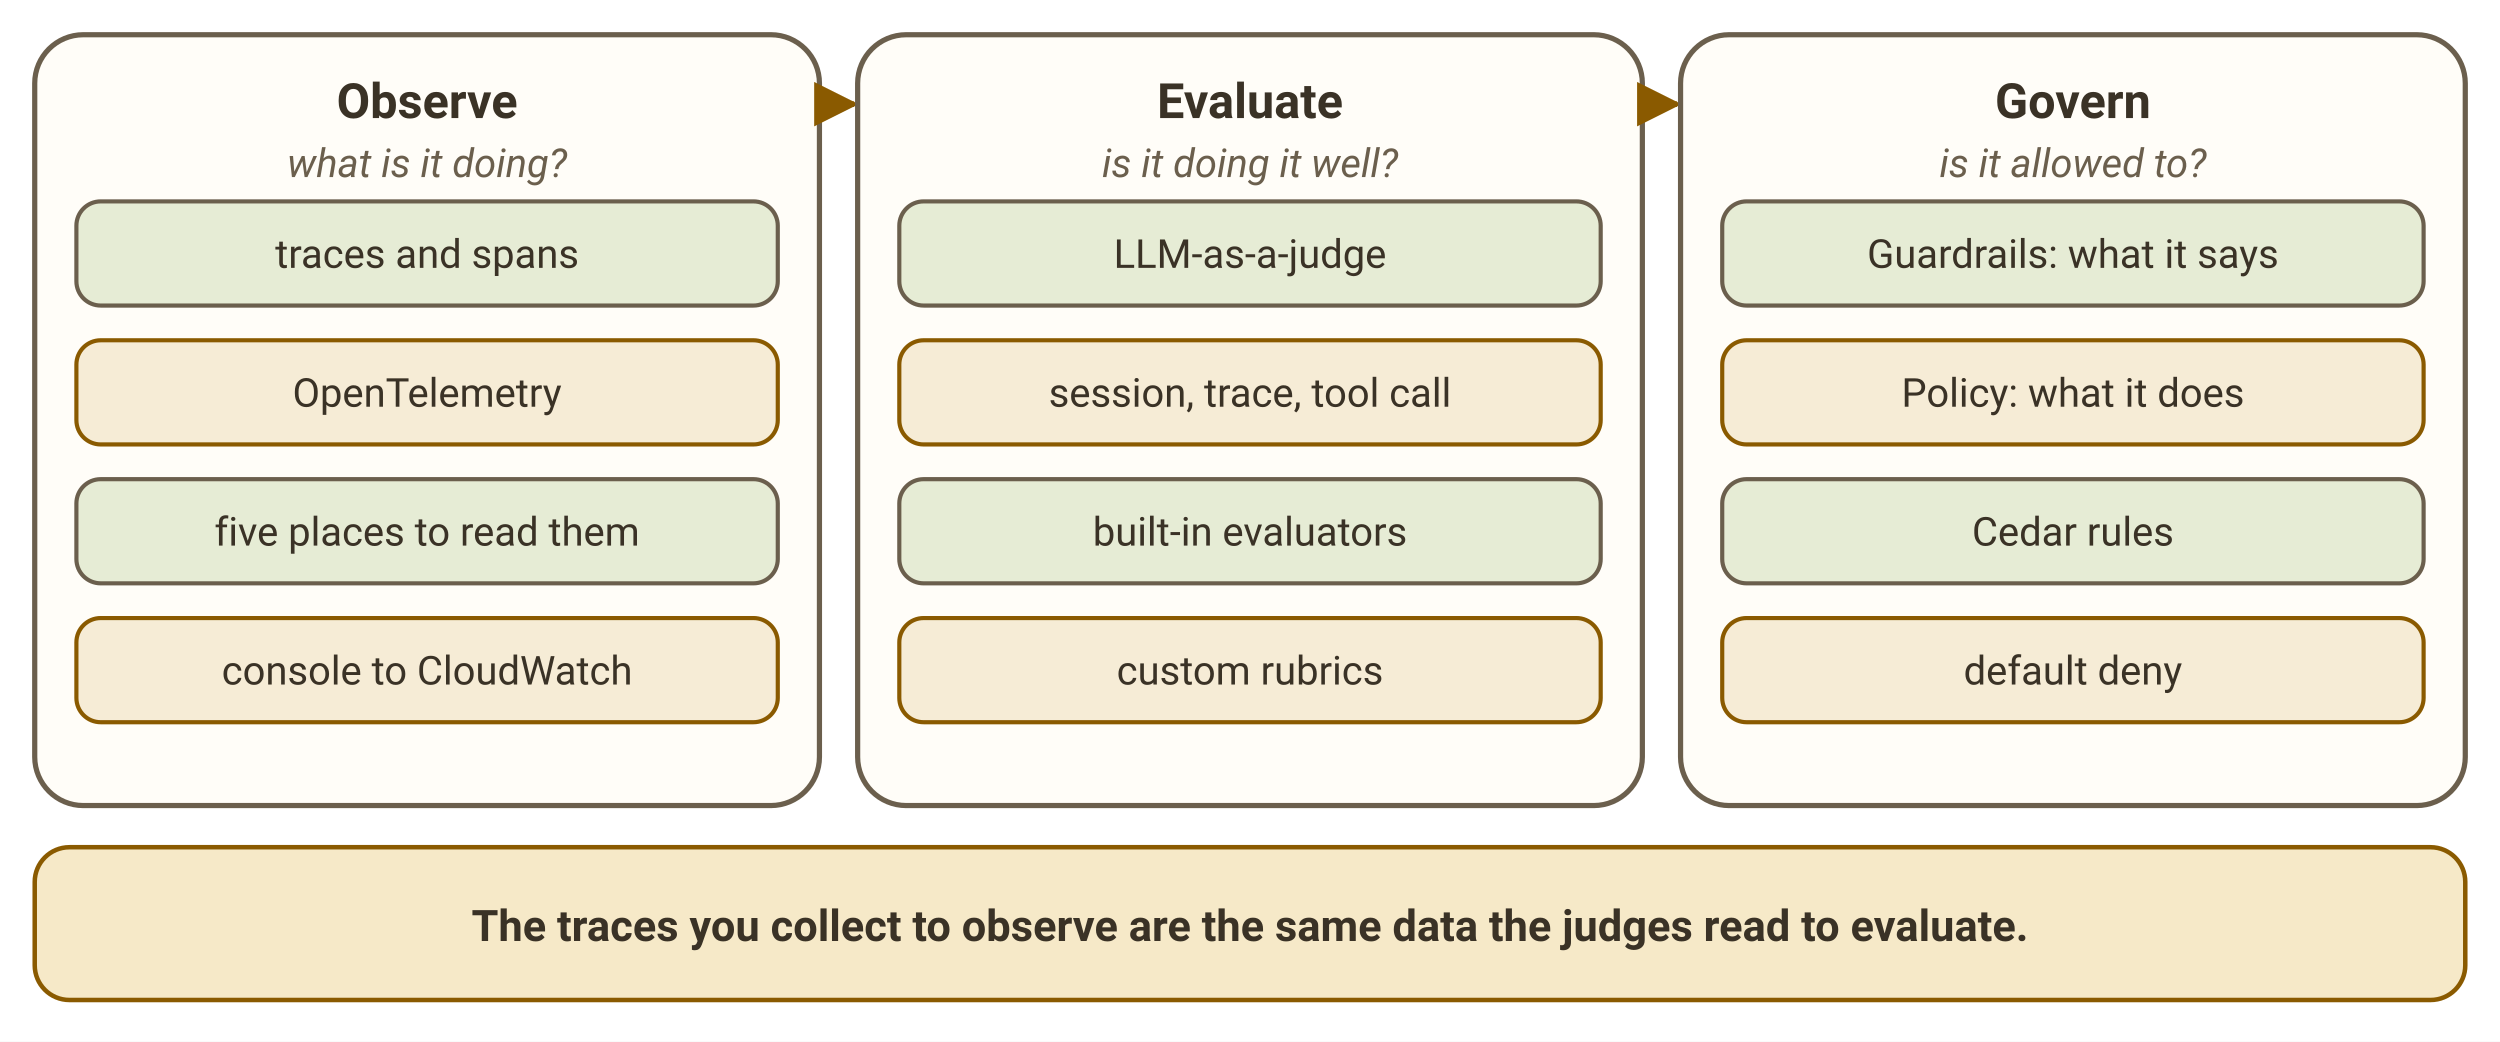
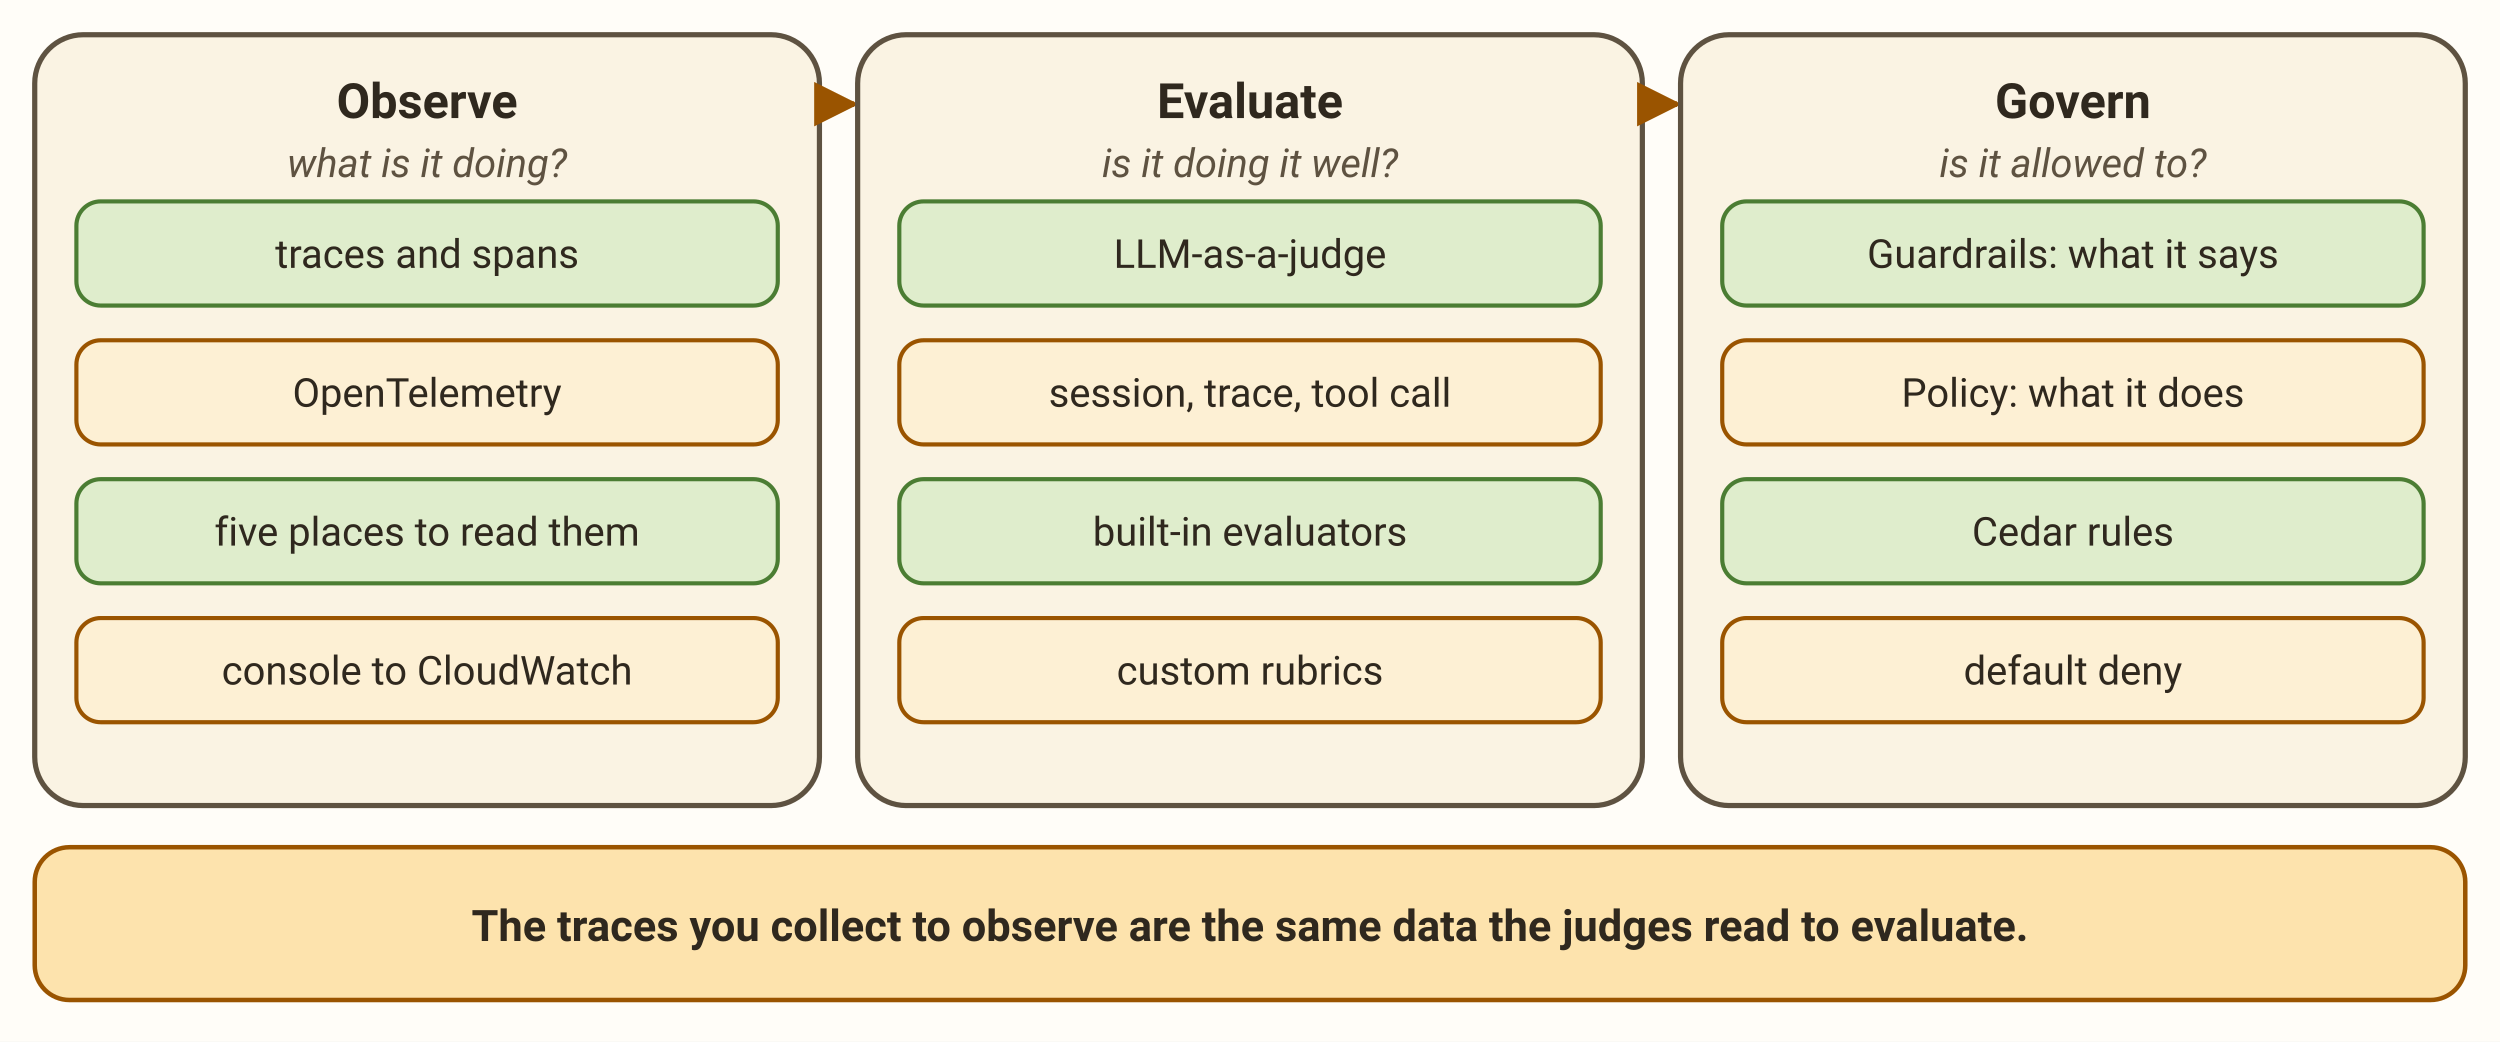
<svg xmlns="http://www.w3.org/2000/svg" viewBox="0 0 720 300" width="720" height="300" font-family="system-ui, -apple-system, 'Segoe UI', Roboto, Helvetica, Arial, sans-serif" role="img">
  <defs>
    <marker id="ah-8a5a00" viewBox="0 0 10 10" refX="9" refY="5" markerWidth="8" markerHeight="8" orient="auto-start-reverse">
-       <path d="M0 0 L10 5 L0 10 z" fill="#8a5a00" />
+       <path d="M0 0 L10 5 L0 10 z" fill="#9a5400" />
    </marker>
  </defs>
-   <rect width="720" height="300" fill="#ffffff" />
-   <rect x="10" y="10" width="226" height="222" rx="14" fill="#fffdf8" stroke="#6b5f4d" stroke-width="1.5" />
-   <text x="123" y="34" font-size="14" font-weight="700" fill="#3a3226" text-anchor="middle">Observe</text>
-   <text x="123" y="51" font-size="11.5" font-weight="400" fill="#6b5f4d" text-anchor="middle" font-style="italic">what is it doing?</text>
-   <rect x="22" y="58" width="202" height="30" rx="7" fill="#e6ecd5" stroke="#6b5f4d" stroke-width="1.2" />
-   <text x="123" y="77.14" font-size="11.5" font-weight="400" fill="#3a3226" text-anchor="middle">traces and spans</text>
-   <rect x="22" y="98" width="202" height="30" rx="7" fill="#f6ecd6" stroke="#8a5a00" stroke-width="1.2" />
-   <text x="123" y="117.14" font-size="11.5" font-weight="400" fill="#3a3226" text-anchor="middle">OpenTelemetry</text>
-   <rect x="22" y="138" width="202" height="30" rx="7" fill="#e6ecd5" stroke="#6b5f4d" stroke-width="1.2" />
-   <text x="123" y="157.14" font-size="11.5" font-weight="400" fill="#3a3226" text-anchor="middle">five places to read them</text>
-   <rect x="22" y="178" width="202" height="30" rx="7" fill="#f6ecd6" stroke="#8a5a00" stroke-width="1.2" />
-   <text x="123" y="197.14" font-size="11.5" font-weight="400" fill="#3a3226" text-anchor="middle">console to CloudWatch</text>
-   <line x1="237" y1="30" x2="246" y2="30" stroke="#8a5a00" stroke-width="1.6" marker-end="url(#ah-8a5a00)" />
-   <rect x="247" y="10" width="226" height="222" rx="14" fill="#fffdf8" stroke="#6b5f4d" stroke-width="1.5" />
-   <text x="360" y="34" font-size="14" font-weight="700" fill="#3a3226" text-anchor="middle">Evaluate</text>
-   <text x="360" y="51" font-size="11.5" font-weight="400" fill="#6b5f4d" text-anchor="middle" font-style="italic">is it doing it well?</text>
-   <rect x="259" y="58" width="202" height="30" rx="7" fill="#e6ecd5" stroke="#6b5f4d" stroke-width="1.2" />
-   <text x="360" y="77.14" font-size="11.5" font-weight="400" fill="#3a3226" text-anchor="middle">LLM-as-a-judge</text>
-   <rect x="259" y="98" width="202" height="30" rx="7" fill="#f6ecd6" stroke="#8a5a00" stroke-width="1.2" />
-   <text x="360" y="117.14" font-size="11.5" font-weight="400" fill="#3a3226" text-anchor="middle">session, trace, tool call</text>
-   <rect x="259" y="138" width="202" height="30" rx="7" fill="#e6ecd5" stroke="#6b5f4d" stroke-width="1.2" />
-   <text x="360" y="157.14" font-size="11.5" font-weight="400" fill="#3a3226" text-anchor="middle">built-in evaluators</text>
-   <rect x="259" y="178" width="202" height="30" rx="7" fill="#f6ecd6" stroke="#8a5a00" stroke-width="1.2" />
-   <text x="360" y="197.14" font-size="11.5" font-weight="400" fill="#3a3226" text-anchor="middle">custom rubrics</text>
-   <line x1="474" y1="30" x2="483" y2="30" stroke="#8a5a00" stroke-width="1.6" marker-end="url(#ah-8a5a00)" />
-   <rect x="484" y="10" width="226" height="222" rx="14" fill="#fffdf8" stroke="#6b5f4d" stroke-width="1.5" />
-   <text x="597" y="34" font-size="14" font-weight="700" fill="#3a3226" text-anchor="middle">Govern</text>
-   <text x="597" y="51" font-size="11.5" font-weight="400" fill="#6b5f4d" text-anchor="middle" font-style="italic">is it allowed to?</text>
-   <rect x="496" y="58" width="202" height="30" rx="7" fill="#e6ecd5" stroke="#6b5f4d" stroke-width="1.2" />
-   <text x="597" y="77.14" font-size="11.5" font-weight="400" fill="#3a3226" text-anchor="middle">Guardrails: what it says</text>
-   <rect x="496" y="98" width="202" height="30" rx="7" fill="#f6ecd6" stroke="#8a5a00" stroke-width="1.2" />
-   <text x="597" y="117.14" font-size="11.5" font-weight="400" fill="#3a3226" text-anchor="middle">Policy: what it does</text>
-   <rect x="496" y="138" width="202" height="30" rx="7" fill="#e6ecd5" stroke="#6b5f4d" stroke-width="1.2" />
-   <text x="597" y="157.14" font-size="11.5" font-weight="400" fill="#3a3226" text-anchor="middle">Cedar rules</text>
-   <rect x="496" y="178" width="202" height="30" rx="7" fill="#f6ecd6" stroke="#8a5a00" stroke-width="1.2" />
-   <text x="597" y="197.14" font-size="11.5" font-weight="400" fill="#3a3226" text-anchor="middle">default deny</text>
-   <rect x="10" y="244" width="700" height="44" rx="10" fill="#f6e9c8" stroke="#8a5a00" stroke-width="1.3" />
-   <text x="360" y="271" font-size="12.5" font-weight="700" fill="#3a3226" text-anchor="middle">The traces you collect to observe are the same data the judges read to evaluate.</text>
+   <rect width="720" height="300" fill="#fffdf8" />
+   <rect x="10" y="10" width="226" height="222" rx="14" fill="#faf3e3" stroke="#5e5241" stroke-width="1.5" />
+   <text x="123" y="34" font-size="14" font-weight="700" fill="#2f281e" text-anchor="middle">Observe</text>
+   <text x="123" y="51" font-size="11.5" font-weight="400" fill="#5e5241" text-anchor="middle" font-style="italic">what is it doing?</text>
+   <rect x="22" y="58" width="202" height="30" rx="7" fill="#dfedcc" stroke="#4b7d33" stroke-width="1.2" />
+   <text x="123" y="77.14" font-size="11.5" font-weight="400" fill="#2f281e" text-anchor="middle">traces and spans</text>
+   <rect x="22" y="98" width="202" height="30" rx="7" fill="#fdf0d4" stroke="#9a5400" stroke-width="1.2" />
+   <text x="123" y="117.14" font-size="11.5" font-weight="400" fill="#2f281e" text-anchor="middle">OpenTelemetry</text>
+   <rect x="22" y="138" width="202" height="30" rx="7" fill="#dfedcc" stroke="#4b7d33" stroke-width="1.2" />
+   <text x="123" y="157.14" font-size="11.5" font-weight="400" fill="#2f281e" text-anchor="middle">five places to read them</text>
+   <rect x="22" y="178" width="202" height="30" rx="7" fill="#fdf0d4" stroke="#9a5400" stroke-width="1.2" />
+   <text x="123" y="197.14" font-size="11.5" font-weight="400" fill="#2f281e" text-anchor="middle">console to CloudWatch</text>
+   <line x1="237" y1="30" x2="246" y2="30" stroke="#9a5400" stroke-width="1.6" marker-end="url(#ah-8a5a00)" />
+   <rect x="247" y="10" width="226" height="222" rx="14" fill="#faf3e3" stroke="#5e5241" stroke-width="1.5" />
+   <text x="360" y="34" font-size="14" font-weight="700" fill="#2f281e" text-anchor="middle">Evaluate</text>
+   <text x="360" y="51" font-size="11.5" font-weight="400" fill="#5e5241" text-anchor="middle" font-style="italic">is it doing it well?</text>
+   <rect x="259" y="58" width="202" height="30" rx="7" fill="#dfedcc" stroke="#4b7d33" stroke-width="1.2" />
+   <text x="360" y="77.14" font-size="11.5" font-weight="400" fill="#2f281e" text-anchor="middle">LLM-as-a-judge</text>
+   <rect x="259" y="98" width="202" height="30" rx="7" fill="#fdf0d4" stroke="#9a5400" stroke-width="1.2" />
+   <text x="360" y="117.14" font-size="11.5" font-weight="400" fill="#2f281e" text-anchor="middle">session, trace, tool call</text>
+   <rect x="259" y="138" width="202" height="30" rx="7" fill="#dfedcc" stroke="#4b7d33" stroke-width="1.2" />
+   <text x="360" y="157.14" font-size="11.5" font-weight="400" fill="#2f281e" text-anchor="middle">built-in evaluators</text>
+   <rect x="259" y="178" width="202" height="30" rx="7" fill="#fdf0d4" stroke="#9a5400" stroke-width="1.2" />
+   <text x="360" y="197.14" font-size="11.5" font-weight="400" fill="#2f281e" text-anchor="middle">custom rubrics</text>
+   <line x1="474" y1="30" x2="483" y2="30" stroke="#9a5400" stroke-width="1.6" marker-end="url(#ah-8a5a00)" />
+   <rect x="484" y="10" width="226" height="222" rx="14" fill="#faf3e3" stroke="#5e5241" stroke-width="1.5" />
+   <text x="597" y="34" font-size="14" font-weight="700" fill="#2f281e" text-anchor="middle">Govern</text>
+   <text x="597" y="51" font-size="11.5" font-weight="400" fill="#5e5241" text-anchor="middle" font-style="italic">is it allowed to?</text>
+   <rect x="496" y="58" width="202" height="30" rx="7" fill="#dfedcc" stroke="#4b7d33" stroke-width="1.2" />
+   <text x="597" y="77.14" font-size="11.5" font-weight="400" fill="#2f281e" text-anchor="middle">Guardrails: what it says</text>
+   <rect x="496" y="98" width="202" height="30" rx="7" fill="#fdf0d4" stroke="#9a5400" stroke-width="1.2" />
+   <text x="597" y="117.14" font-size="11.5" font-weight="400" fill="#2f281e" text-anchor="middle">Policy: what it does</text>
+   <rect x="496" y="138" width="202" height="30" rx="7" fill="#dfedcc" stroke="#4b7d33" stroke-width="1.2" />
+   <text x="597" y="157.14" font-size="11.5" font-weight="400" fill="#2f281e" text-anchor="middle">Cedar rules</text>
+   <rect x="496" y="178" width="202" height="30" rx="7" fill="#fdf0d4" stroke="#9a5400" stroke-width="1.2" />
+   <text x="597" y="197.14" font-size="11.5" font-weight="400" fill="#2f281e" text-anchor="middle">default deny</text>
+   <rect x="10" y="244" width="700" height="44" rx="10" fill="#fde3ad" stroke="#9a5400" stroke-width="1.3" />
+   <text x="360" y="271" font-size="12.5" font-weight="700" fill="#2f281e" text-anchor="middle">The traces you collect to observe are the same data the judges read to evaluate.</text>
</svg>
